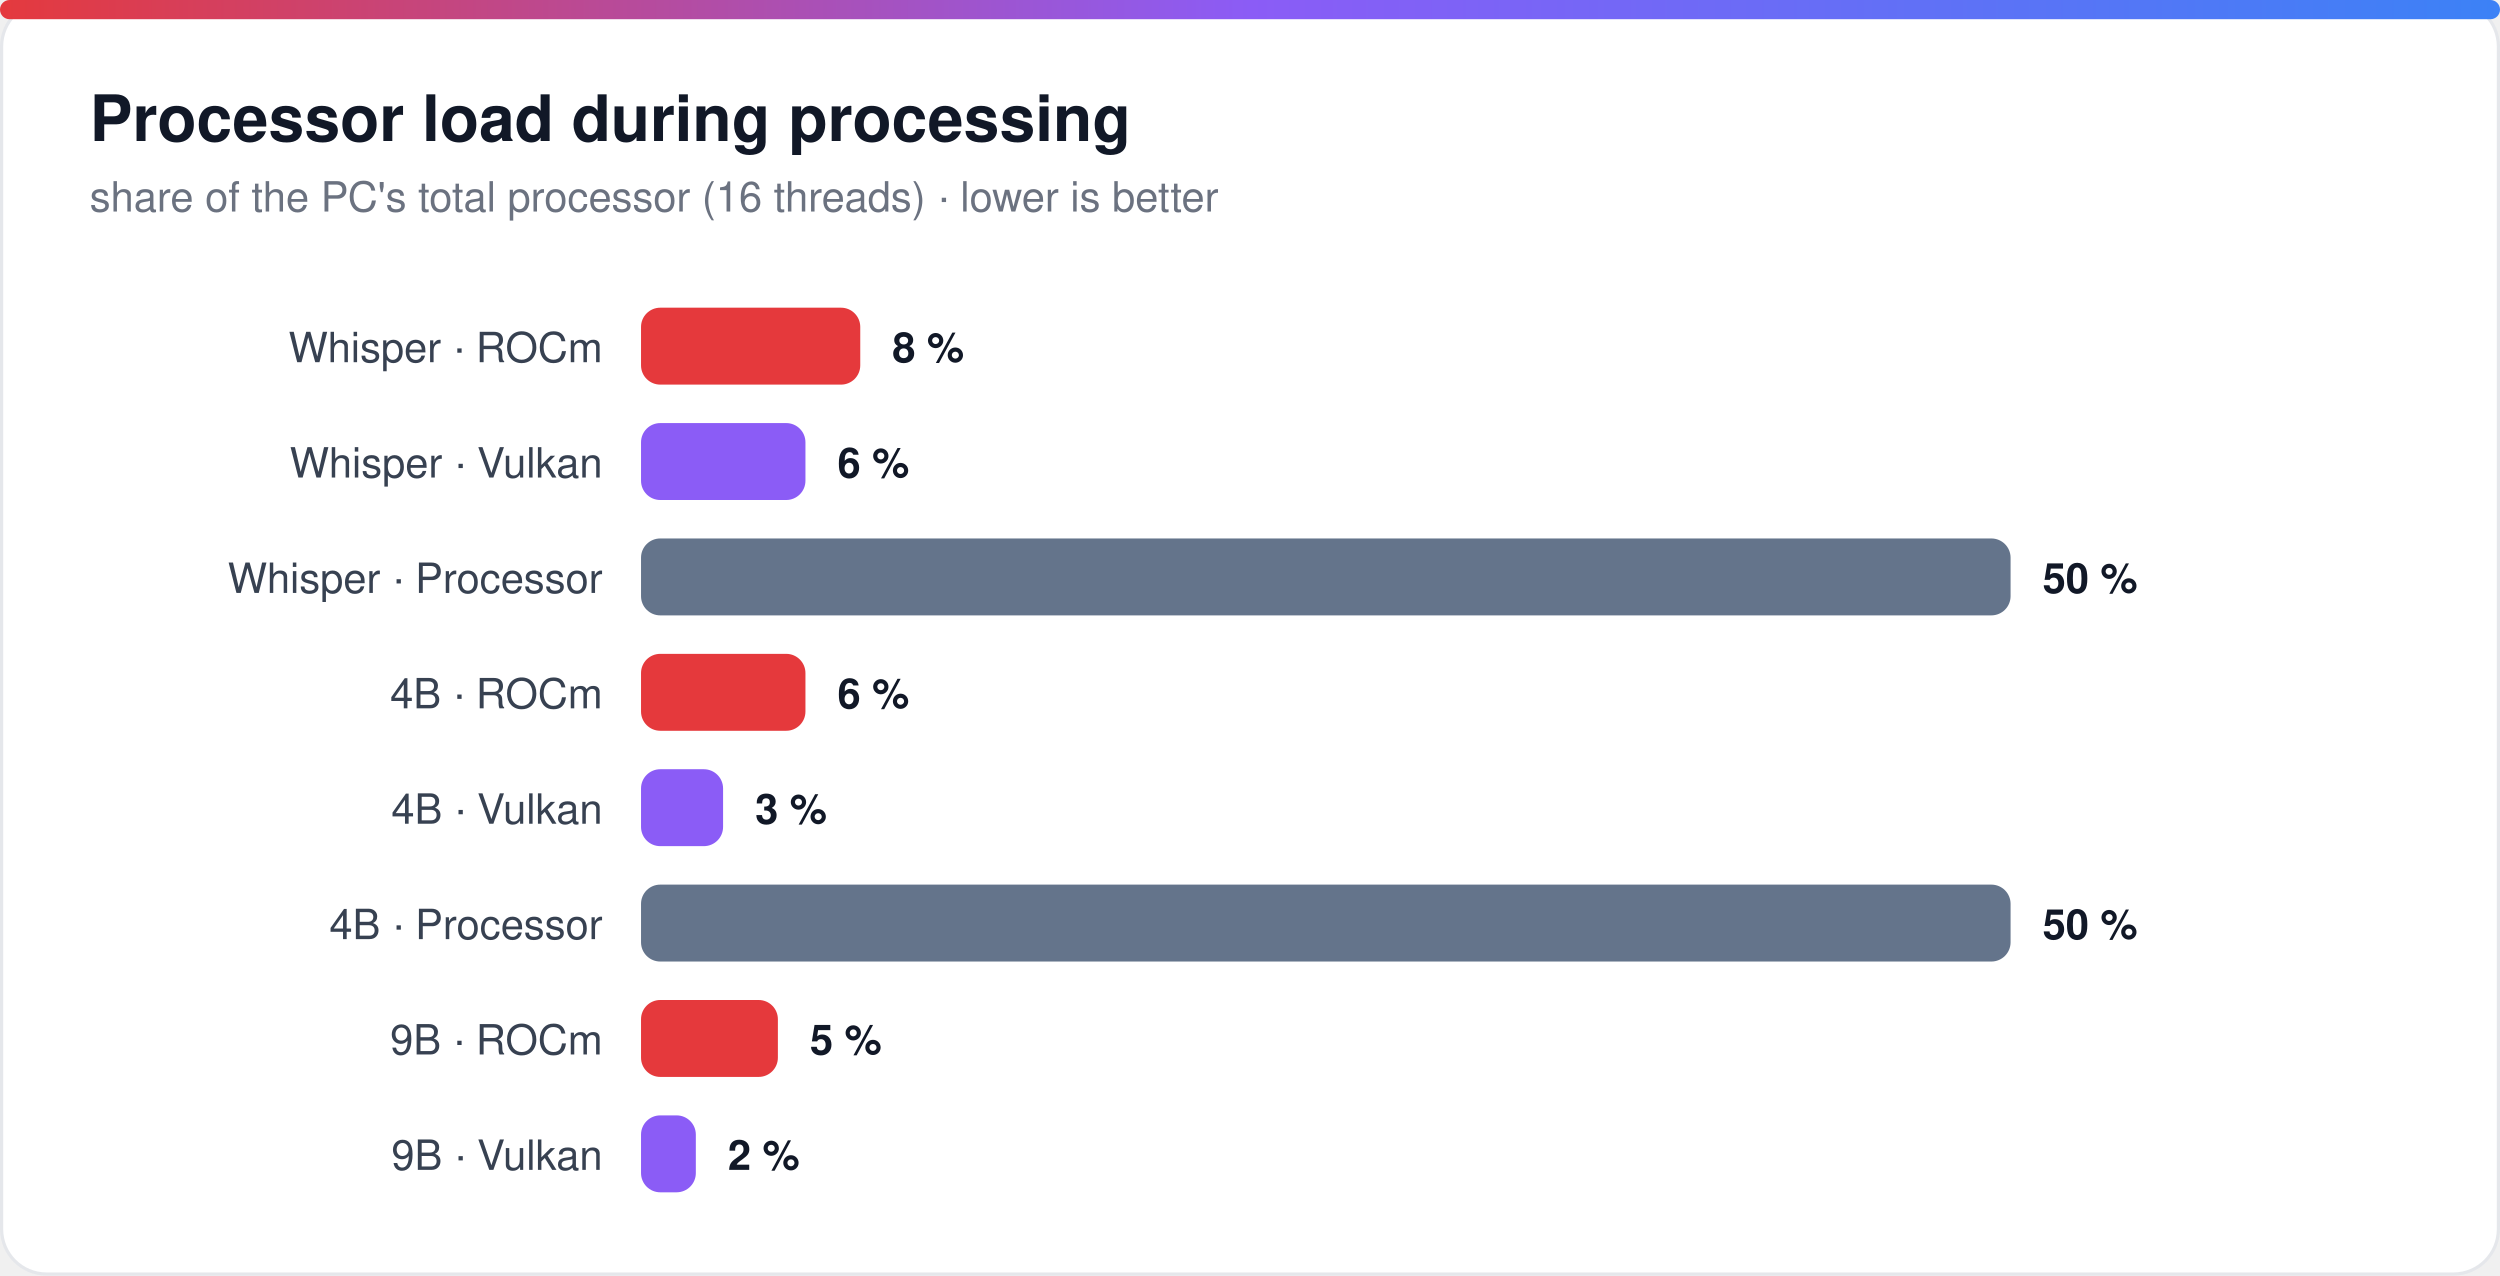
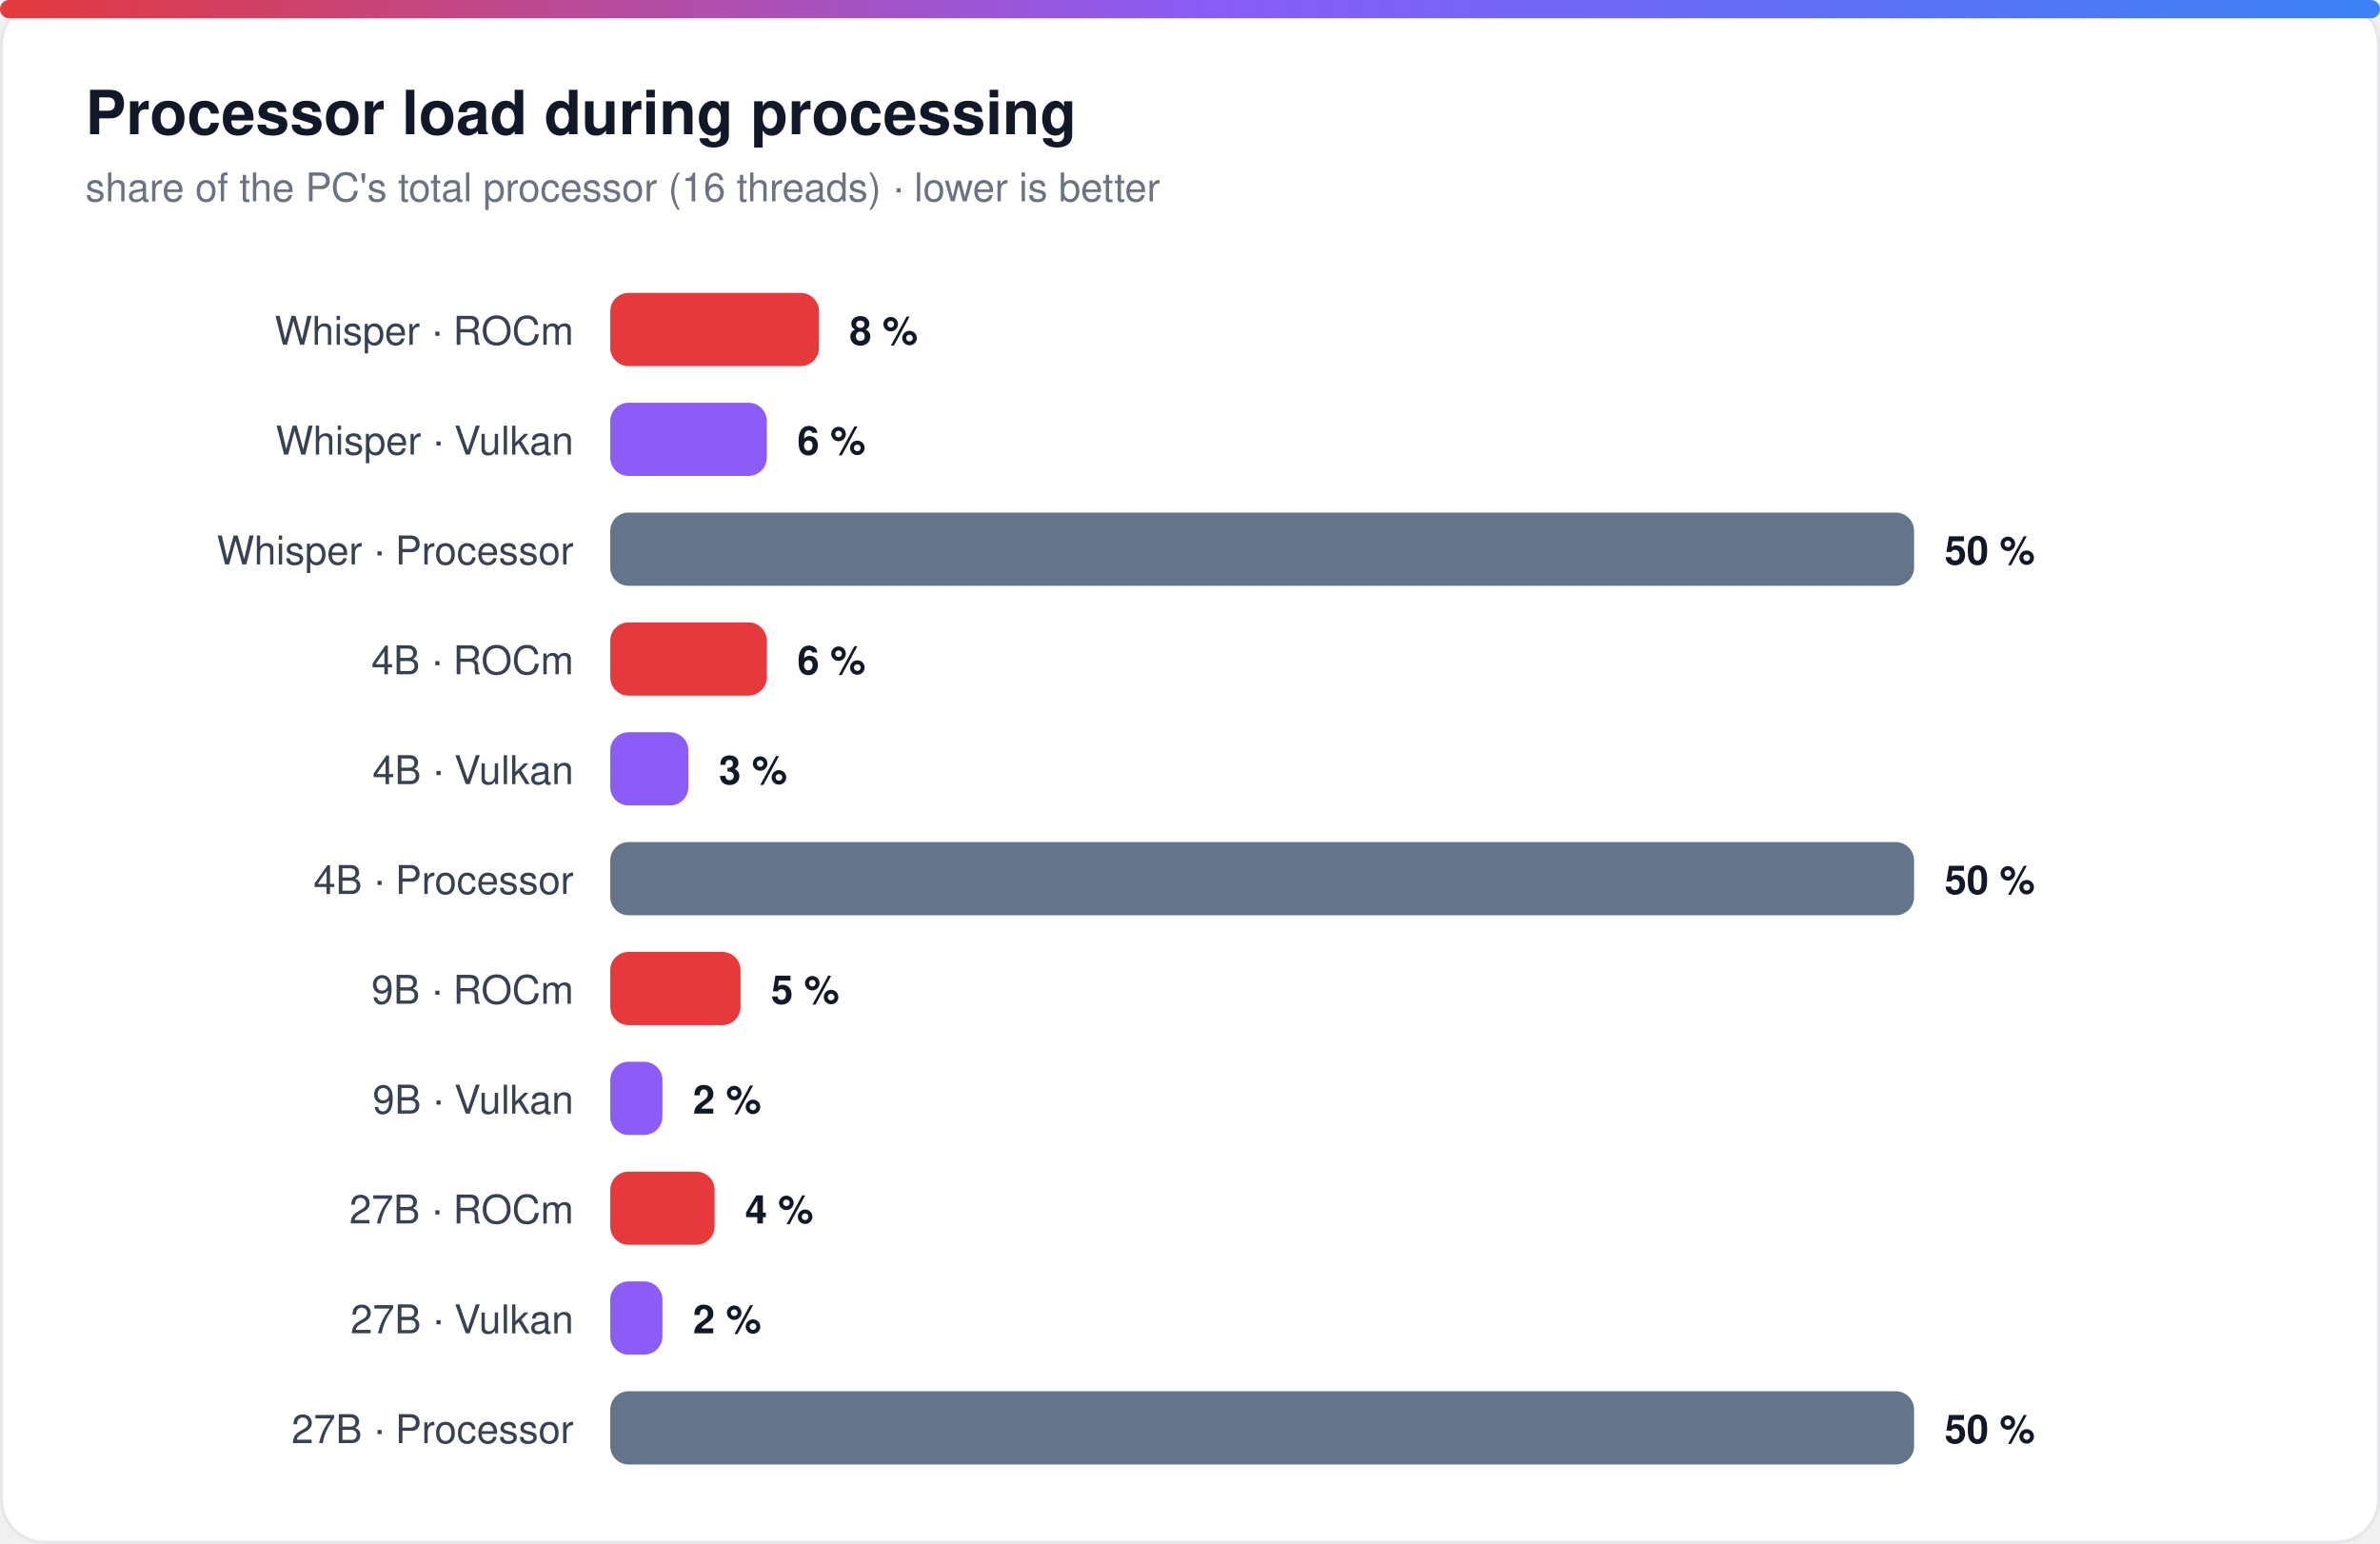
- <svg xmlns="http://www.w3.org/2000/svg" width="780" height="398" viewBox="0 0 780 398" font-family="Segoe UI, -apple-system, Helvetica, Arial, sans-serif" role="img" aria-label="Processor load during processing">
-   <rect x="0.5" y="0.5" width="779" height="397" rx="14" fill="#FFFFFF" stroke="#E5E7EB" />
+ <svg xmlns="http://www.w3.org/2000/svg" width="780" height="506" viewBox="0 0 780 506" font-family="Segoe UI, -apple-system, Helvetica, Arial, sans-serif" role="img" aria-label="Processor load during processing">
+   <rect x="0.5" y="0.5" width="779" height="505" rx="14" fill="#FFFFFF" stroke="#E5E7EB" />
  <rect x="0" y="0" width="780" height="6" rx="3" fill="url(#g)" />
  <defs>
    <linearGradient id="g" x1="0" x2="1">
      <stop offset="0" stop-color="#E5393C" />
      <stop offset="0.5" stop-color="#8B5CF6" />
      <stop offset="1" stop-color="#3B82F6" />
    </linearGradient>
  </defs>
  <text x="28" y="44" font-size="20" font-weight="700" fill="#111827">Processor load during processing</text>
  <text x="28" y="66" font-size="13" fill="#6B7280">share of the PC's total processor (16 threads) · lower is better</text>
  <text x="188" y="113.0" font-size="13" fill="#374151" text-anchor="end">Whisper · ROCm</text>
  <rect x="200" y="96" width="68.4" height="24" rx="6" fill="#E5393C" />
  <text x="278.4" y="113.0" font-size="13" font-weight="600" fill="#111827">8 %</text>
  <text x="188" y="149.0" font-size="13" fill="#374151" text-anchor="end">Whisper · Vulkan</text>
  <rect x="200" y="132" width="51.3" height="24" rx="6" fill="#8B5CF6" />
  <text x="261.3" y="149.0" font-size="13" font-weight="600" fill="#111827">6 %</text>
  <text x="188" y="185.0" font-size="13" fill="#374151" text-anchor="end">Whisper · Processor</text>
  <rect x="200" y="168" width="427.3" height="24" rx="6" fill="#64748B" />
  <text x="637.3" y="185.0" font-size="13" font-weight="600" fill="#111827">50 %</text>
  <text x="188" y="221.0" font-size="13" fill="#374151" text-anchor="end">4B · ROCm</text>
  <rect x="200" y="204" width="51.3" height="24" rx="6" fill="#E5393C" />
  <text x="261.3" y="221.0" font-size="13" font-weight="600" fill="#111827">6 %</text>
  <text x="188" y="257.0" font-size="13" fill="#374151" text-anchor="end">4B · Vulkan</text>
  <rect x="200" y="240" width="25.6" height="24" rx="6" fill="#8B5CF6" />
  <text x="235.6" y="257.0" font-size="13" font-weight="600" fill="#111827">3 %</text>
  <text x="188" y="293.0" font-size="13" fill="#374151" text-anchor="end">4B · Processor</text>
  <rect x="200" y="276" width="427.3" height="24" rx="6" fill="#64748B" />
  <text x="637.3" y="293.0" font-size="13" font-weight="600" fill="#111827">50 %</text>
  <text x="188" y="329.0" font-size="13" fill="#374151" text-anchor="end">9B · ROCm</text>
  <rect x="200" y="312" width="42.7" height="24" rx="6" fill="#E5393C" />
  <text x="252.7" y="329.0" font-size="13" font-weight="600" fill="#111827">5 %</text>
  <text x="188" y="365.0" font-size="13" fill="#374151" text-anchor="end">9B · Vulkan</text>
  <rect x="200" y="348" width="17.1" height="24" rx="6" fill="#8B5CF6" />
  <text x="227.1" y="365.0" font-size="13" font-weight="600" fill="#111827">2 %</text>
+   <text x="188" y="401.0" font-size="13" fill="#374151" text-anchor="end">27B · ROCm</text>
+   <rect x="200" y="384" width="34.2" height="24" rx="6" fill="#E5393C" />
+   <text x="244.2" y="401.0" font-size="13" font-weight="600" fill="#111827">4 %</text>
+   <text x="188" y="437.0" font-size="13" fill="#374151" text-anchor="end">27B · Vulkan</text>
+   <rect x="200" y="420" width="17.1" height="24" rx="6" fill="#8B5CF6" />
+   <text x="227.1" y="437.0" font-size="13" font-weight="600" fill="#111827">2 %</text>
+   <text x="188" y="473.0" font-size="13" fill="#374151" text-anchor="end">27B · Processor</text>
+   <rect x="200" y="456" width="427.3" height="24" rx="6" fill="#64748B" />
+   <text x="637.3" y="473.0" font-size="13" font-weight="600" fill="#111827">50 %</text>
</svg>
